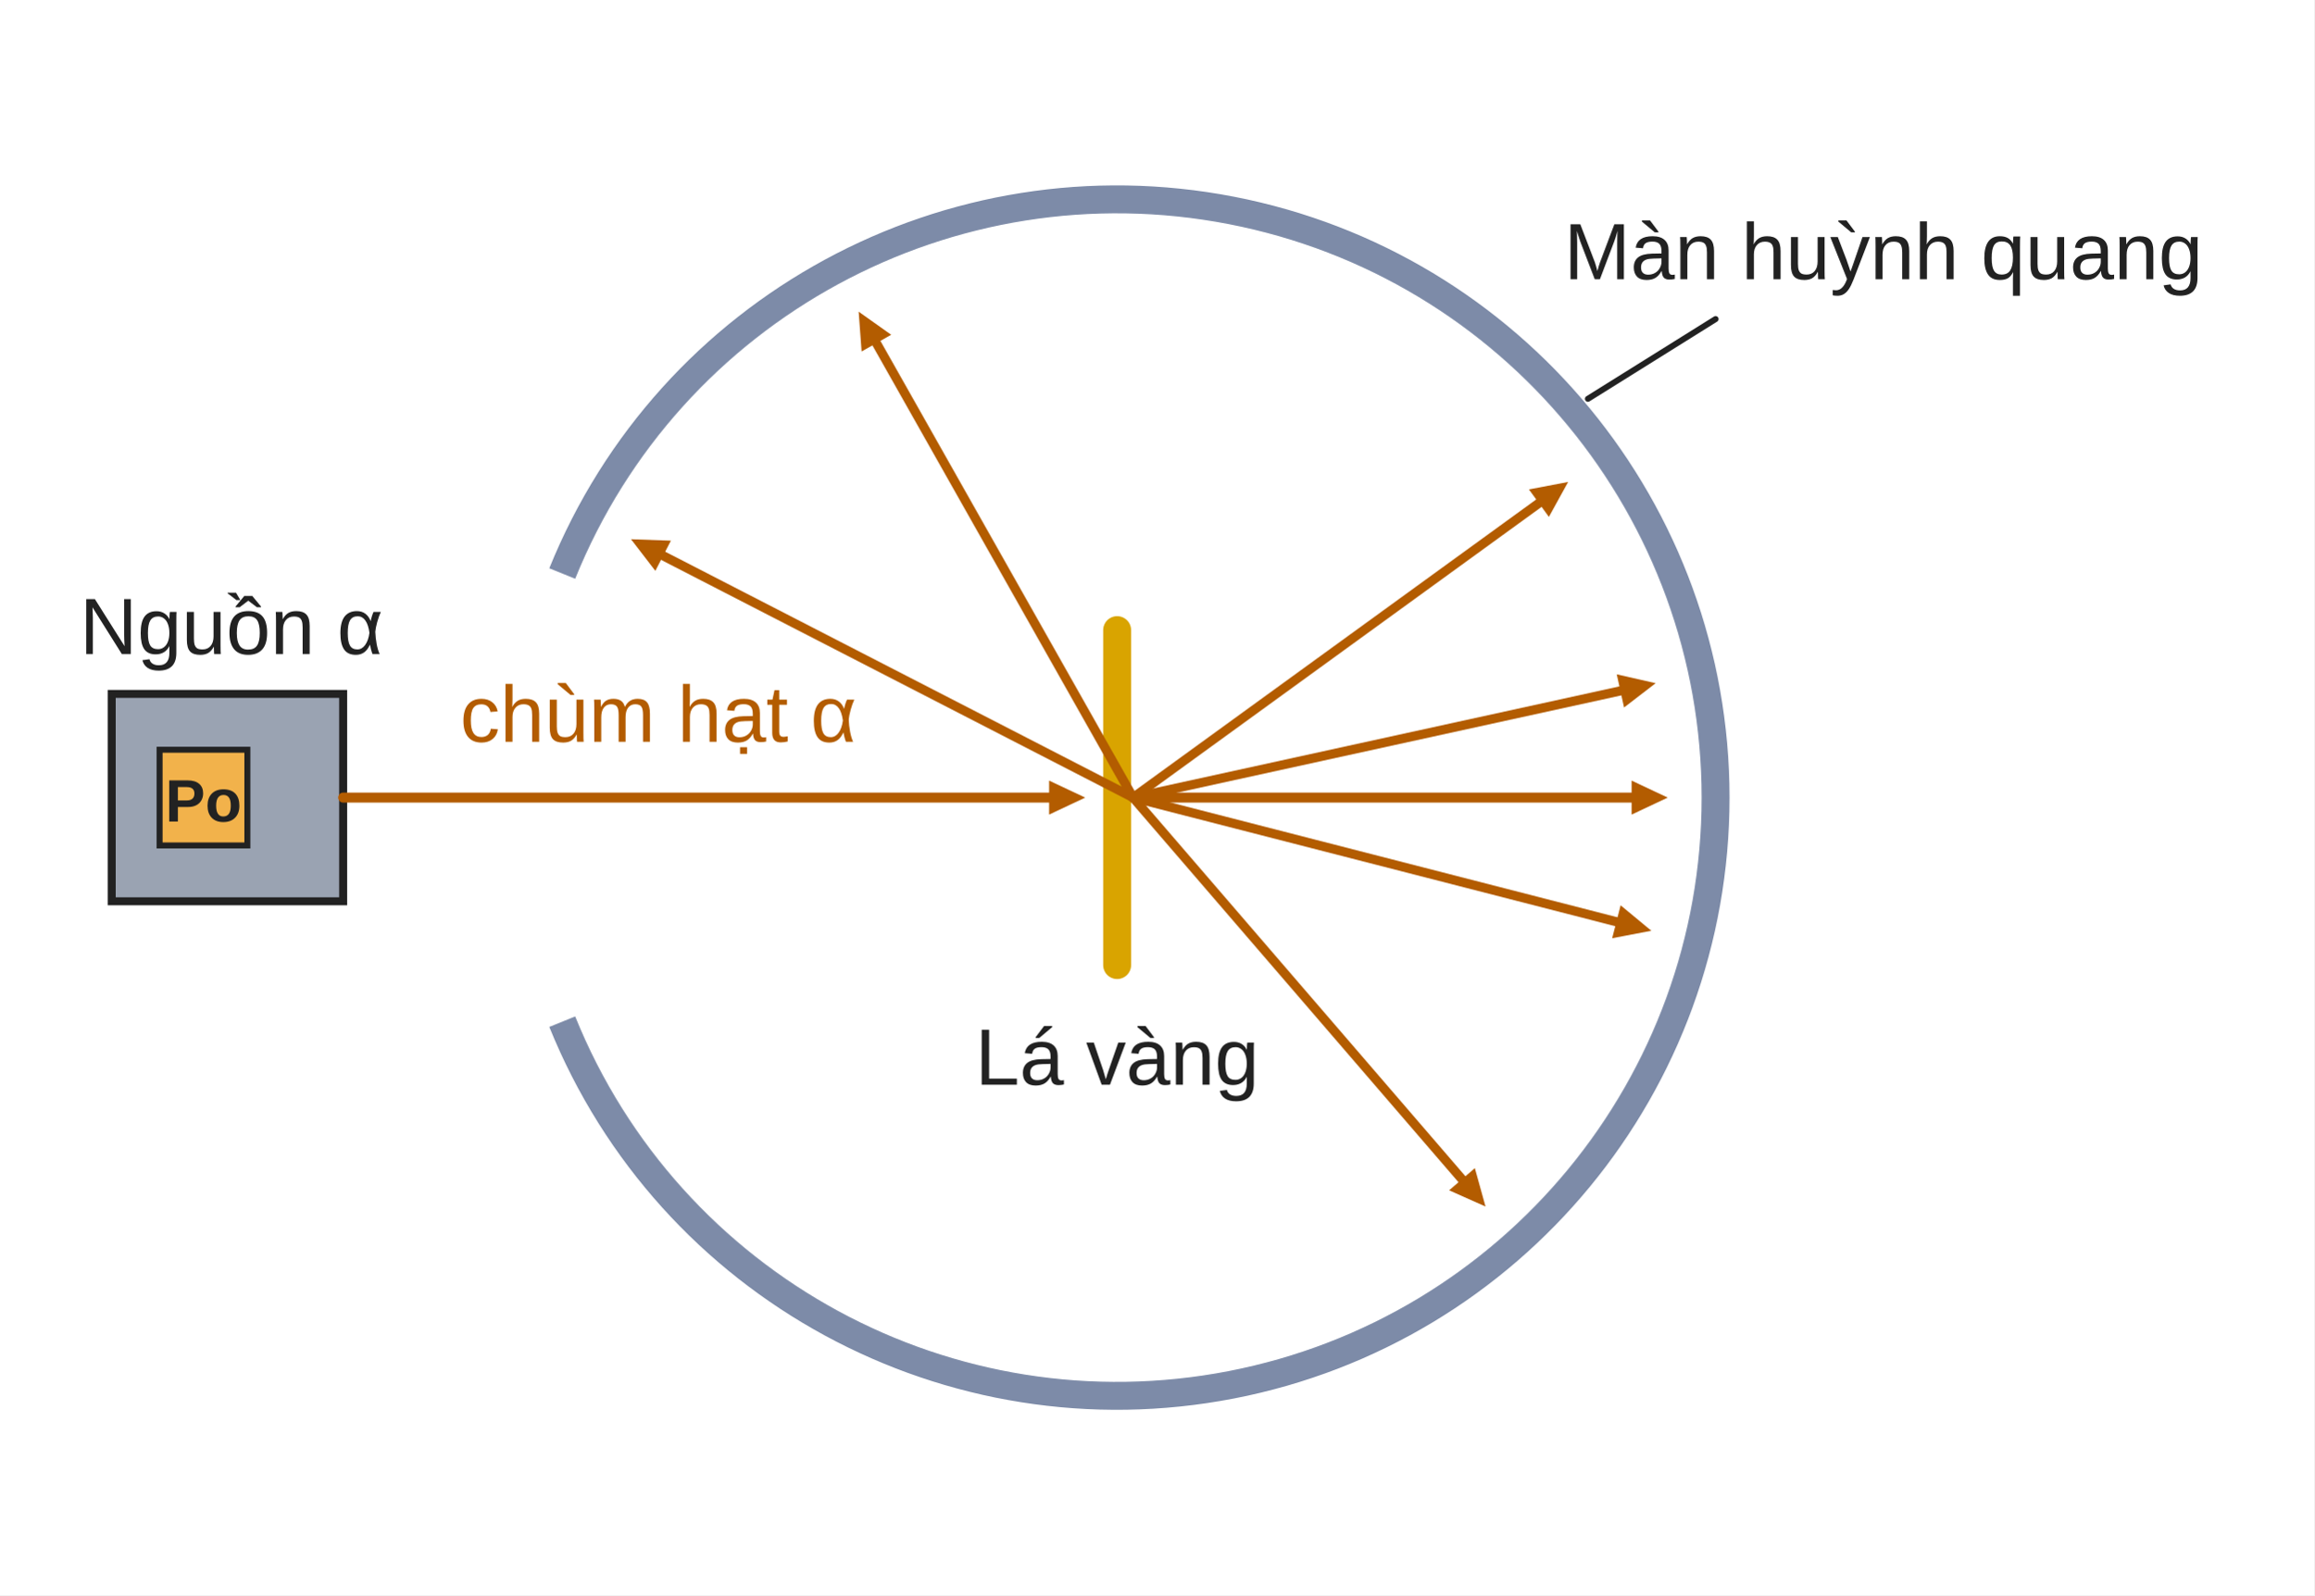
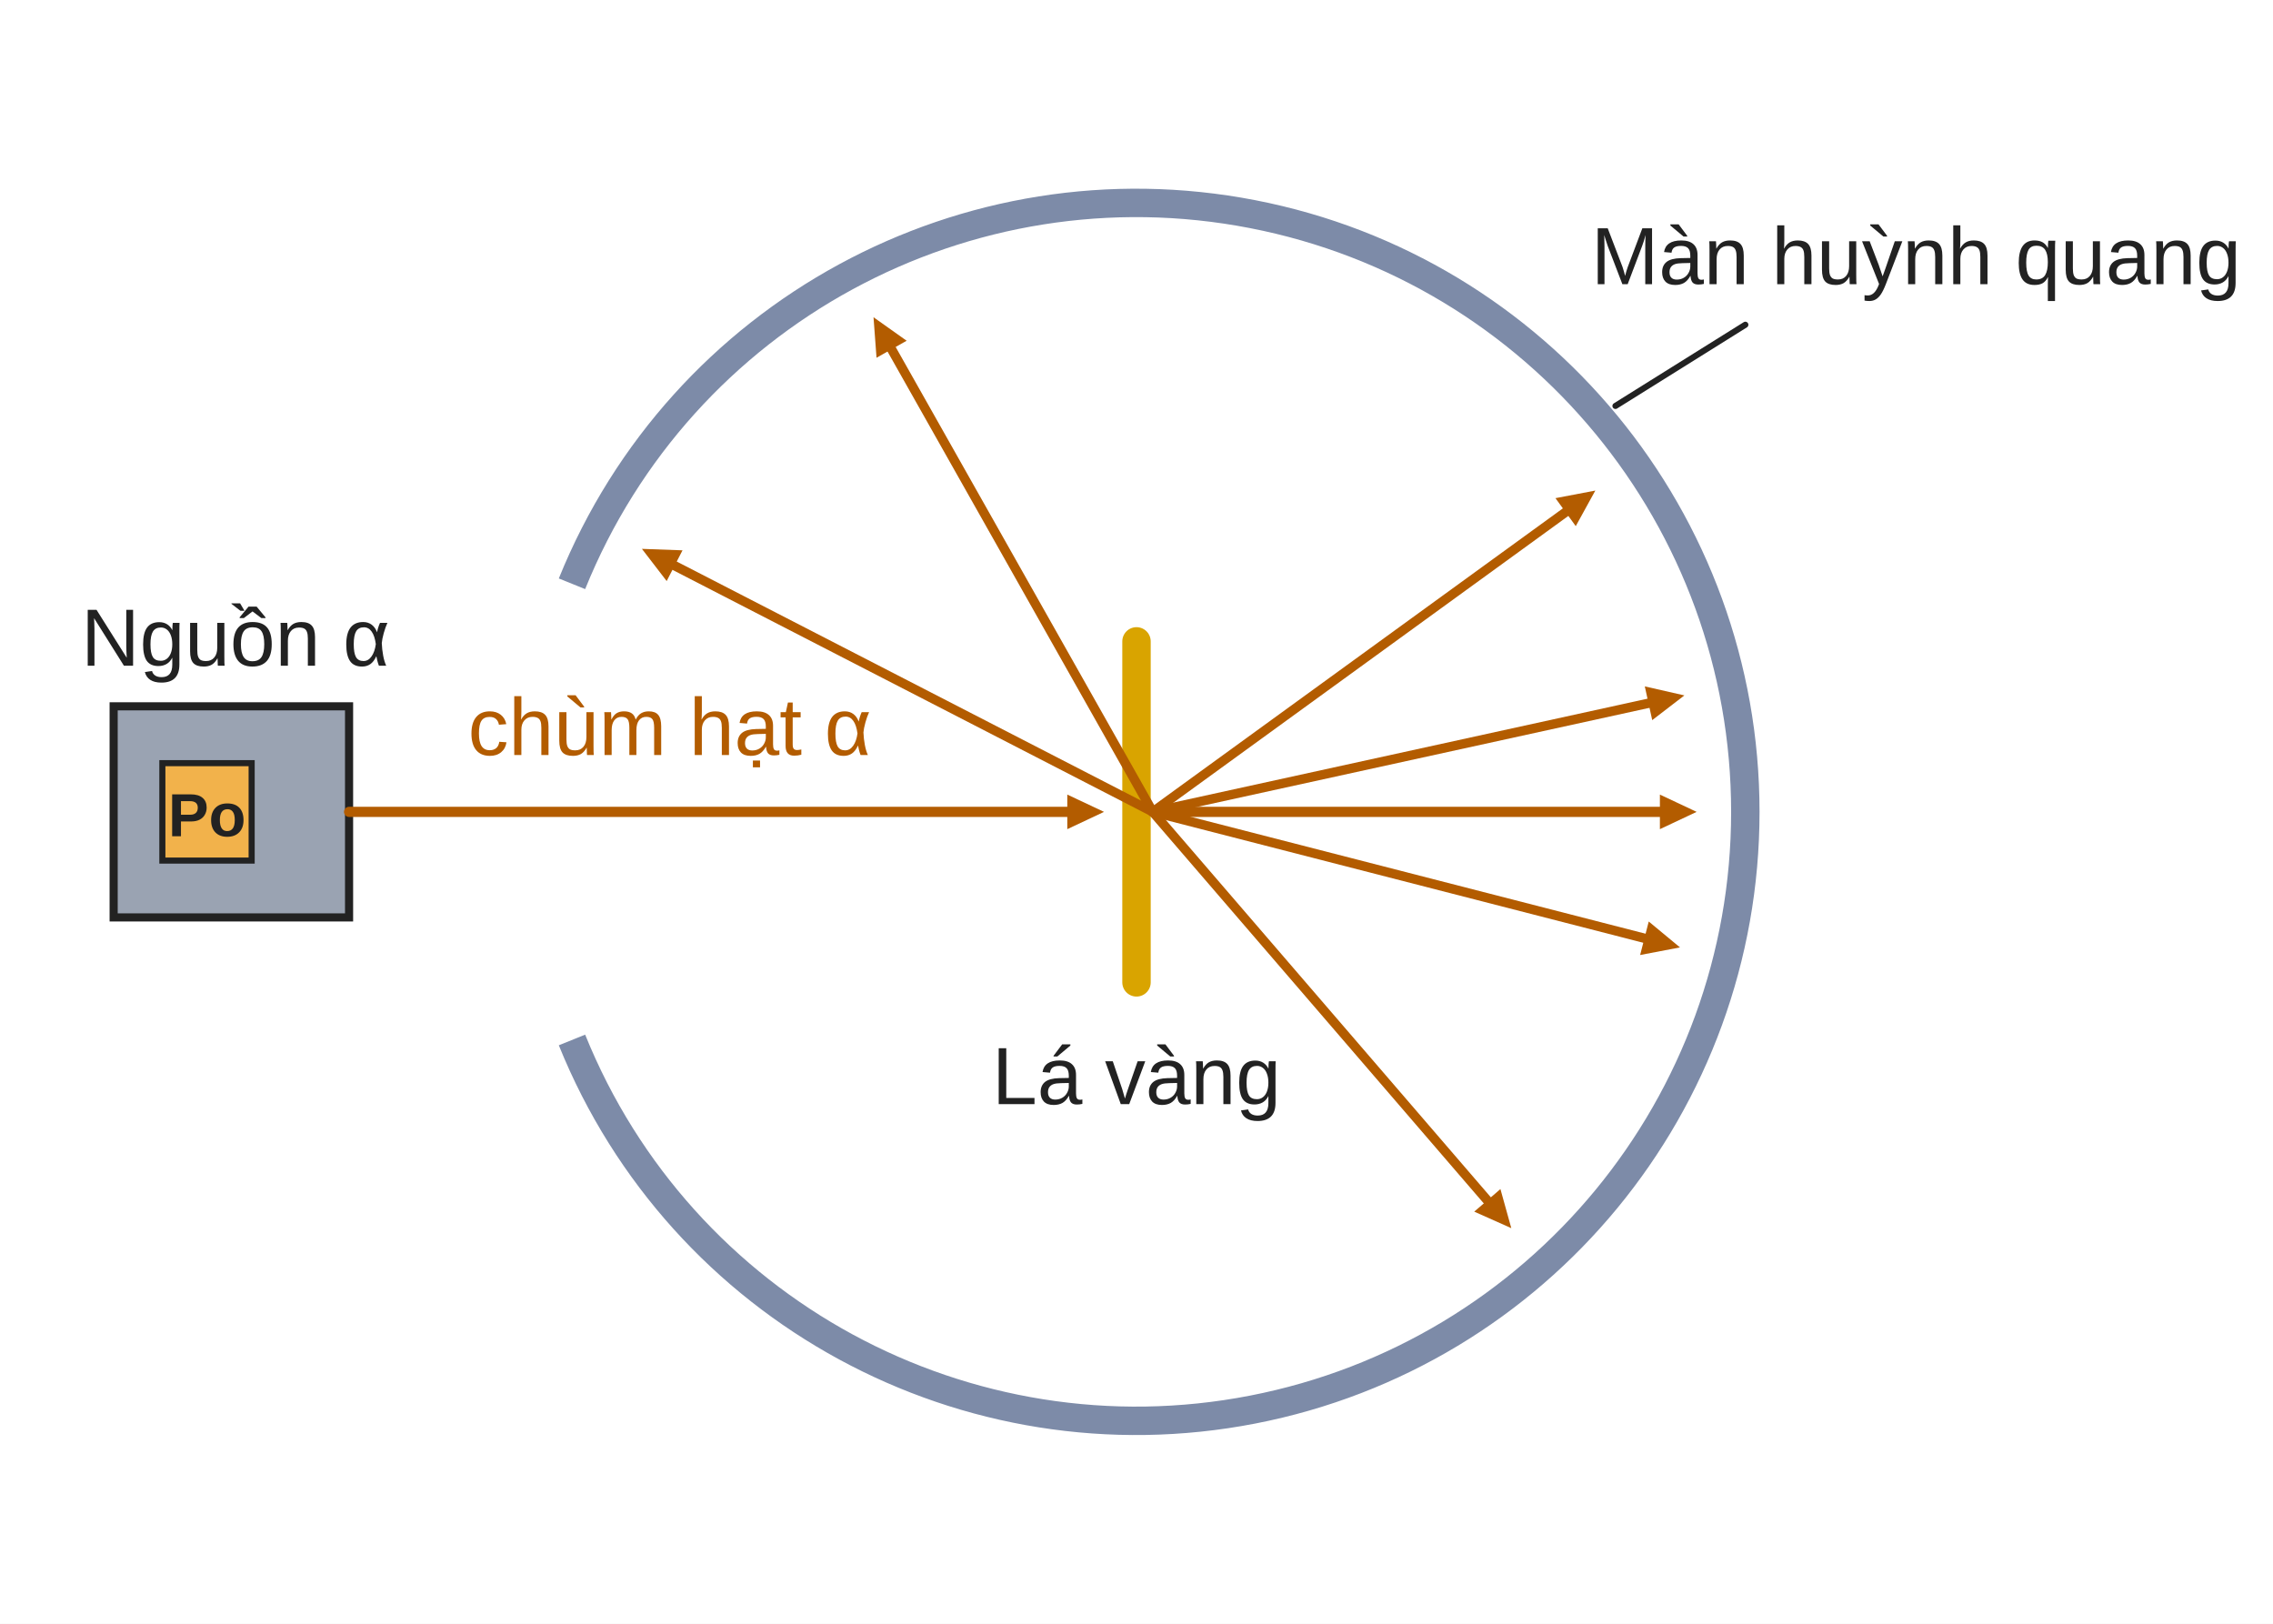
- <svg xmlns="http://www.w3.org/2000/svg" width="580" height="400" viewBox="0 0 580 400">
-   <rect width="580" height="400" fill="#fff" />
+ <svg xmlns="http://www.w3.org/2000/svg" width="560" height="400" viewBox="0 0 560 400">
+   <rect width="560" height="400" fill="#fff" />
  <path d="M 140.92 256.19 A 150 150 0 1 0 140.92 143.81" fill="none" stroke="#7d8ba8" stroke-width="7" />
  <line x1="280" y1="158" x2="280" y2="242" stroke="#d9a400" stroke-width="7" stroke-linecap="round" />
  <rect x="28" y="174" width="58" height="52" fill="#9aa3b2" stroke="#222" stroke-width="2" />
  <rect x="40" y="188" width="22" height="24" fill="#f2b24b" stroke="#222" stroke-width="1.5" />
  <text x="51" y="206" text-anchor="middle" font-size="15" fill="#222" font-weight="bold" stroke="none" font-family="Arial, sans-serif">Po</text>
  <line x1="86" y1="200" x2="266" y2="200" stroke="#b35c00" stroke-width="2.5" stroke-linecap="round" />
  <polygon points="272,200 262.95,204.26 262.95,195.74" fill="#b35c00" stroke="none" />
  <line x1="284" y1="200" x2="412" y2="200" stroke="#b35c00" stroke-width="2.5" stroke-linecap="round" />
  <polygon points="418,200 408.95,204.26 408.95,195.74" fill="#b35c00" stroke="none" />
  <line x1="284" y1="200" x2="409.12" y2="172.59" stroke="#b35c00" stroke-width="2.3" stroke-linecap="round" />
  <polygon points="414.98,171.31 407.06,177.4 405.23,169.09" fill="#b35c00" stroke="none" />
  <line x1="284" y1="200" x2="408.09" y2="231.89" stroke="#b35c00" stroke-width="2.3" stroke-linecap="round" />
  <polygon points="413.9,233.39 404.08,235.26 406.2,227.01" fill="#b35c00" stroke="none" />
  <line x1="284" y1="200" x2="388.19" y2="124.37" stroke="#b35c00" stroke-width="2.3" stroke-linecap="round" />
  <polygon points="393.04,120.85 388.22,129.61 383.22,122.72" fill="#b35c00" stroke="none" />
  <line x1="284" y1="200" x2="368.42" y2="298.01" stroke="#b35c00" stroke-width="2.3" stroke-linecap="round" />
  <polygon points="372.34,302.55 363.21,298.48 369.66,292.92" fill="#b35c00" stroke="none" />
  <line x1="284" y1="200" x2="218.16" y2="83.38" stroke="#b35c00" stroke-width="2.3" stroke-linecap="round" />
  <polygon points="215.21,78.15 223.37,83.94 215.95,88.13" fill="#b35c00" stroke="none" />
  <line x1="284" y1="200" x2="163.49" y2="137.96" stroke="#b35c00" stroke-width="2.3" stroke-linecap="round" />
  <polygon points="158.15,135.21 168.15,135.57 164.25,143.14" fill="#b35c00" stroke="none" />
  <text x="58" y="164" text-anchor="middle" font-size="20" fill="#222" font-weight="normal" stroke="none" font-family="Arial, sans-serif">Nguồn α</text>
  <text x="280" y="272" text-anchor="middle" font-size="20" fill="#222" font-weight="normal" stroke="none" font-family="Arial, sans-serif">Lá vàng</text>
  <text x="392" y="70" text-anchor="start" font-size="20" fill="#222" font-weight="normal" stroke="none" font-family="Arial, sans-serif">Màn huỳnh quang</text>
  <line x1="430" y1="80" x2="398" y2="100" stroke="#222" stroke-width="1.5" stroke-linecap="round" />
  <text x="165" y="186" text-anchor="middle" font-size="20" fill="#b35c00" font-weight="normal" stroke="none" font-family="Arial, sans-serif">chùm hạt α</text>
</svg>
